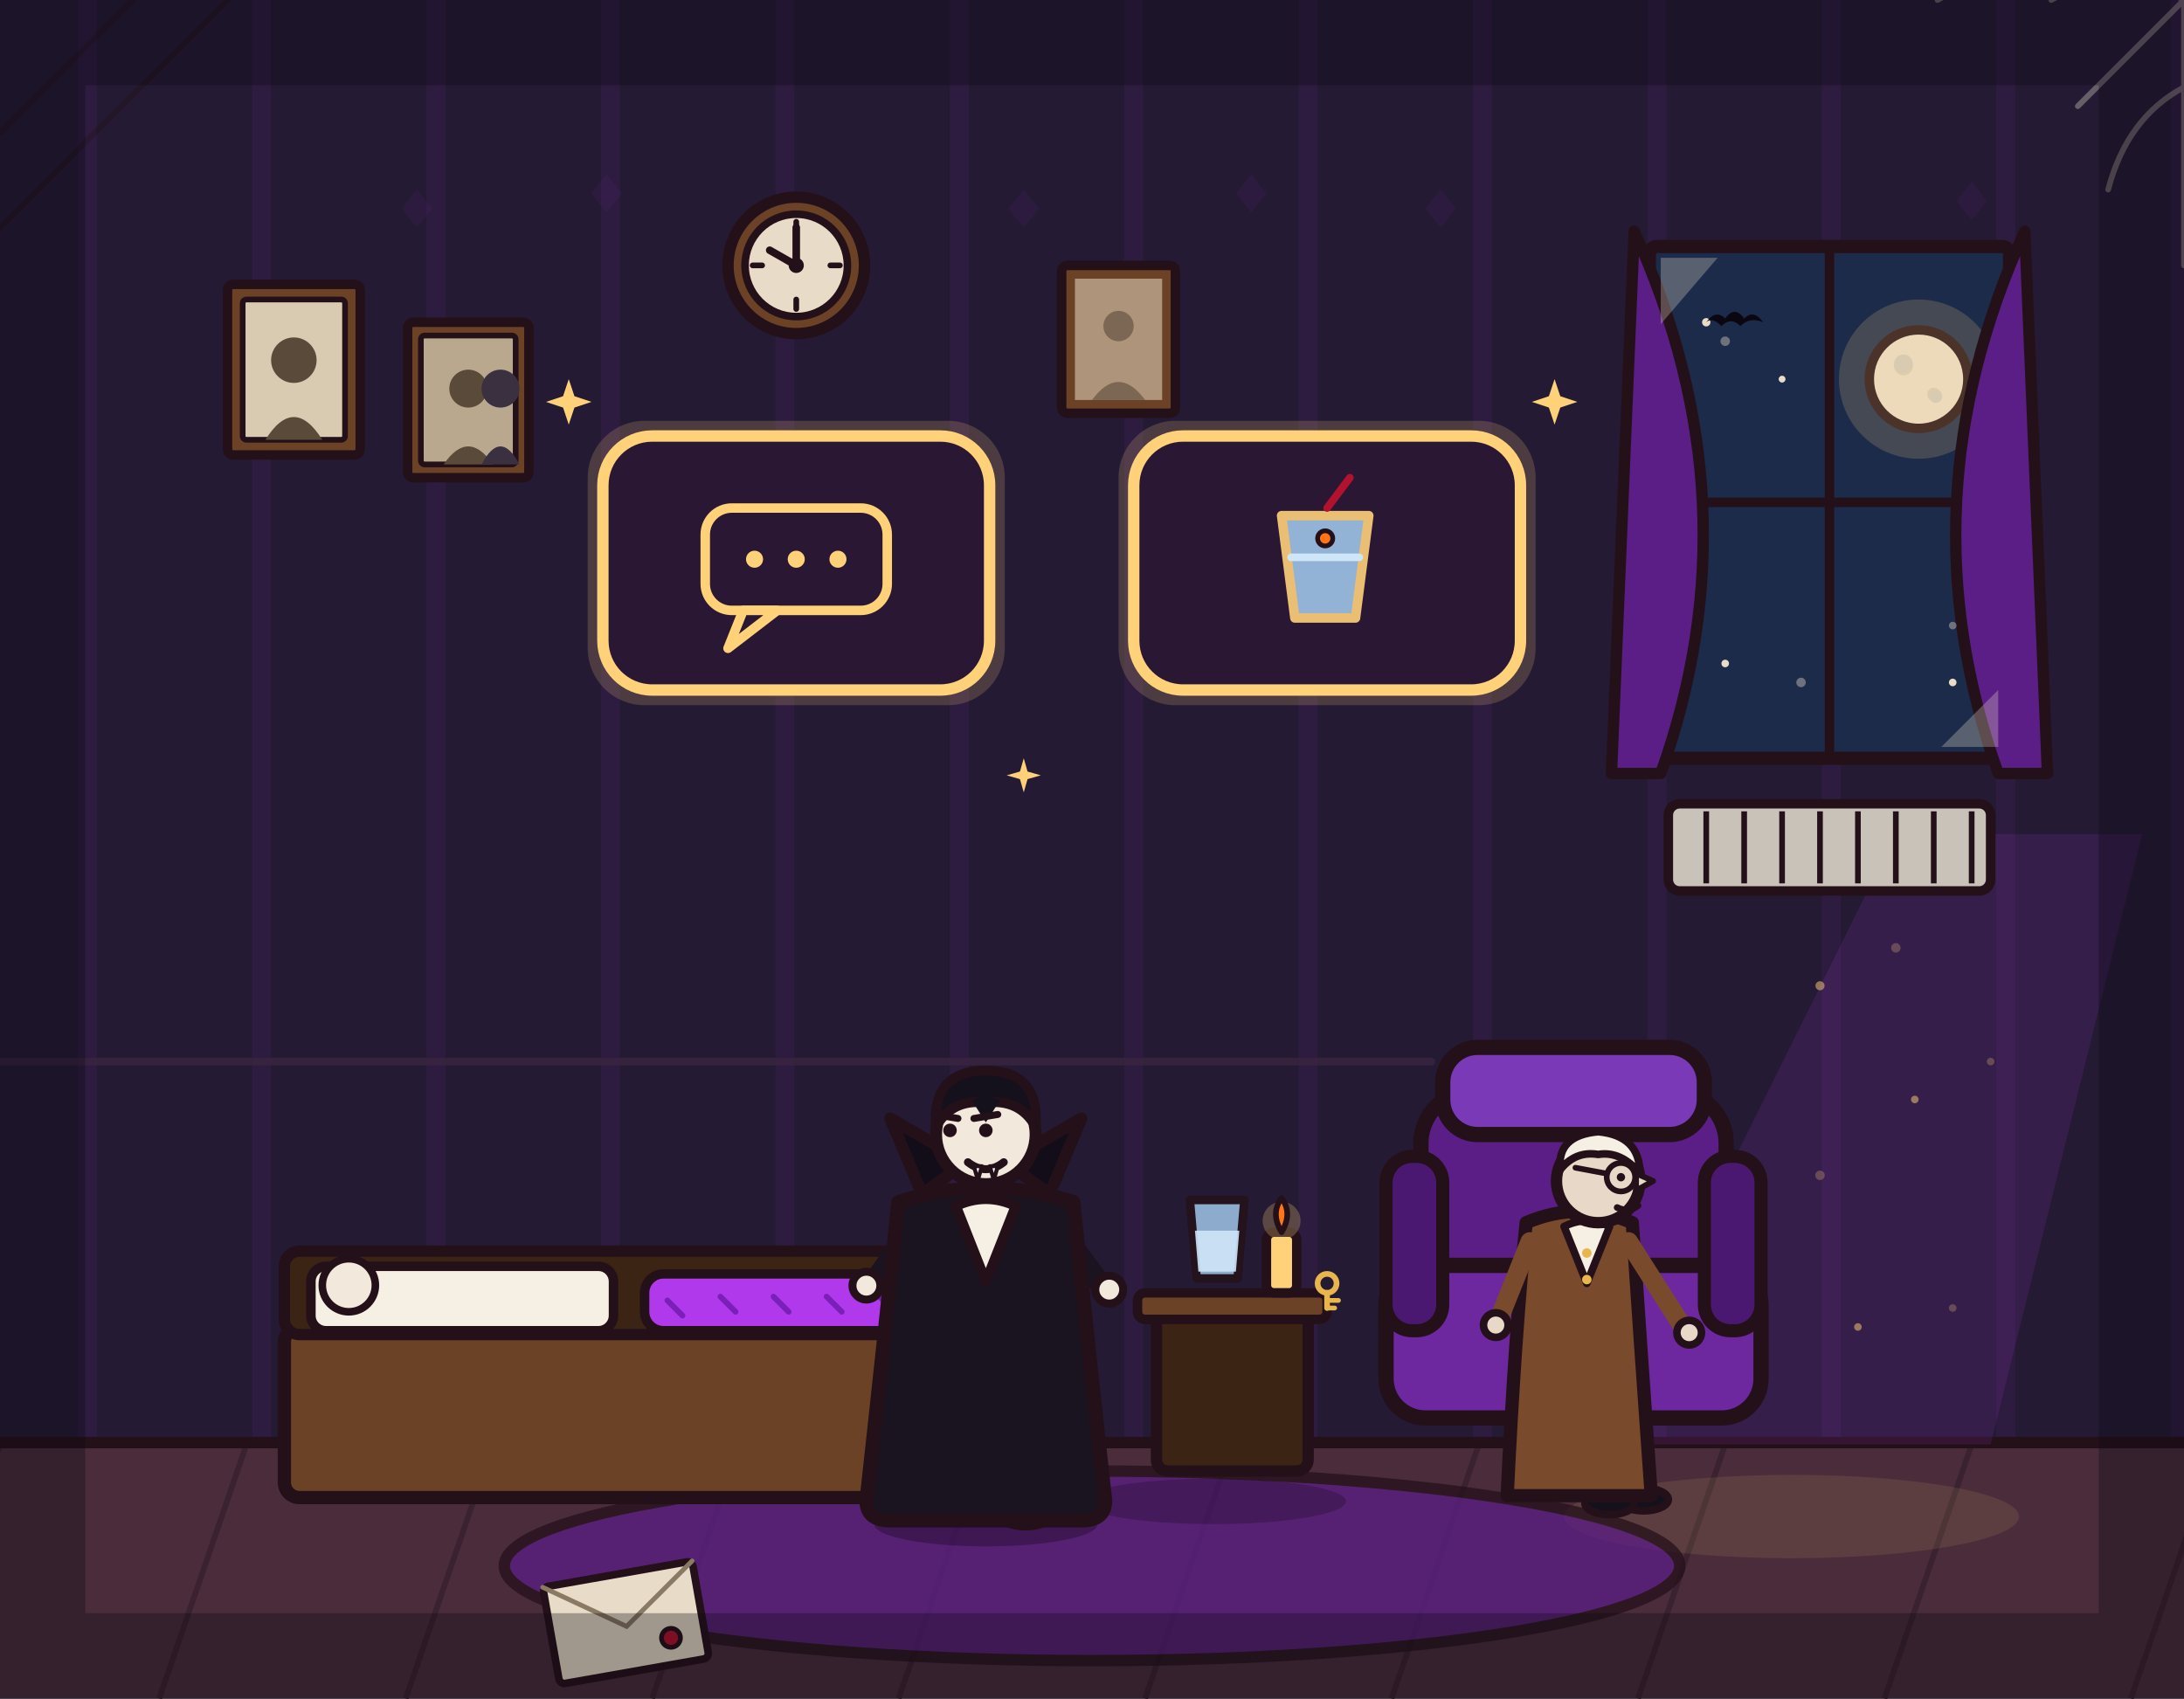
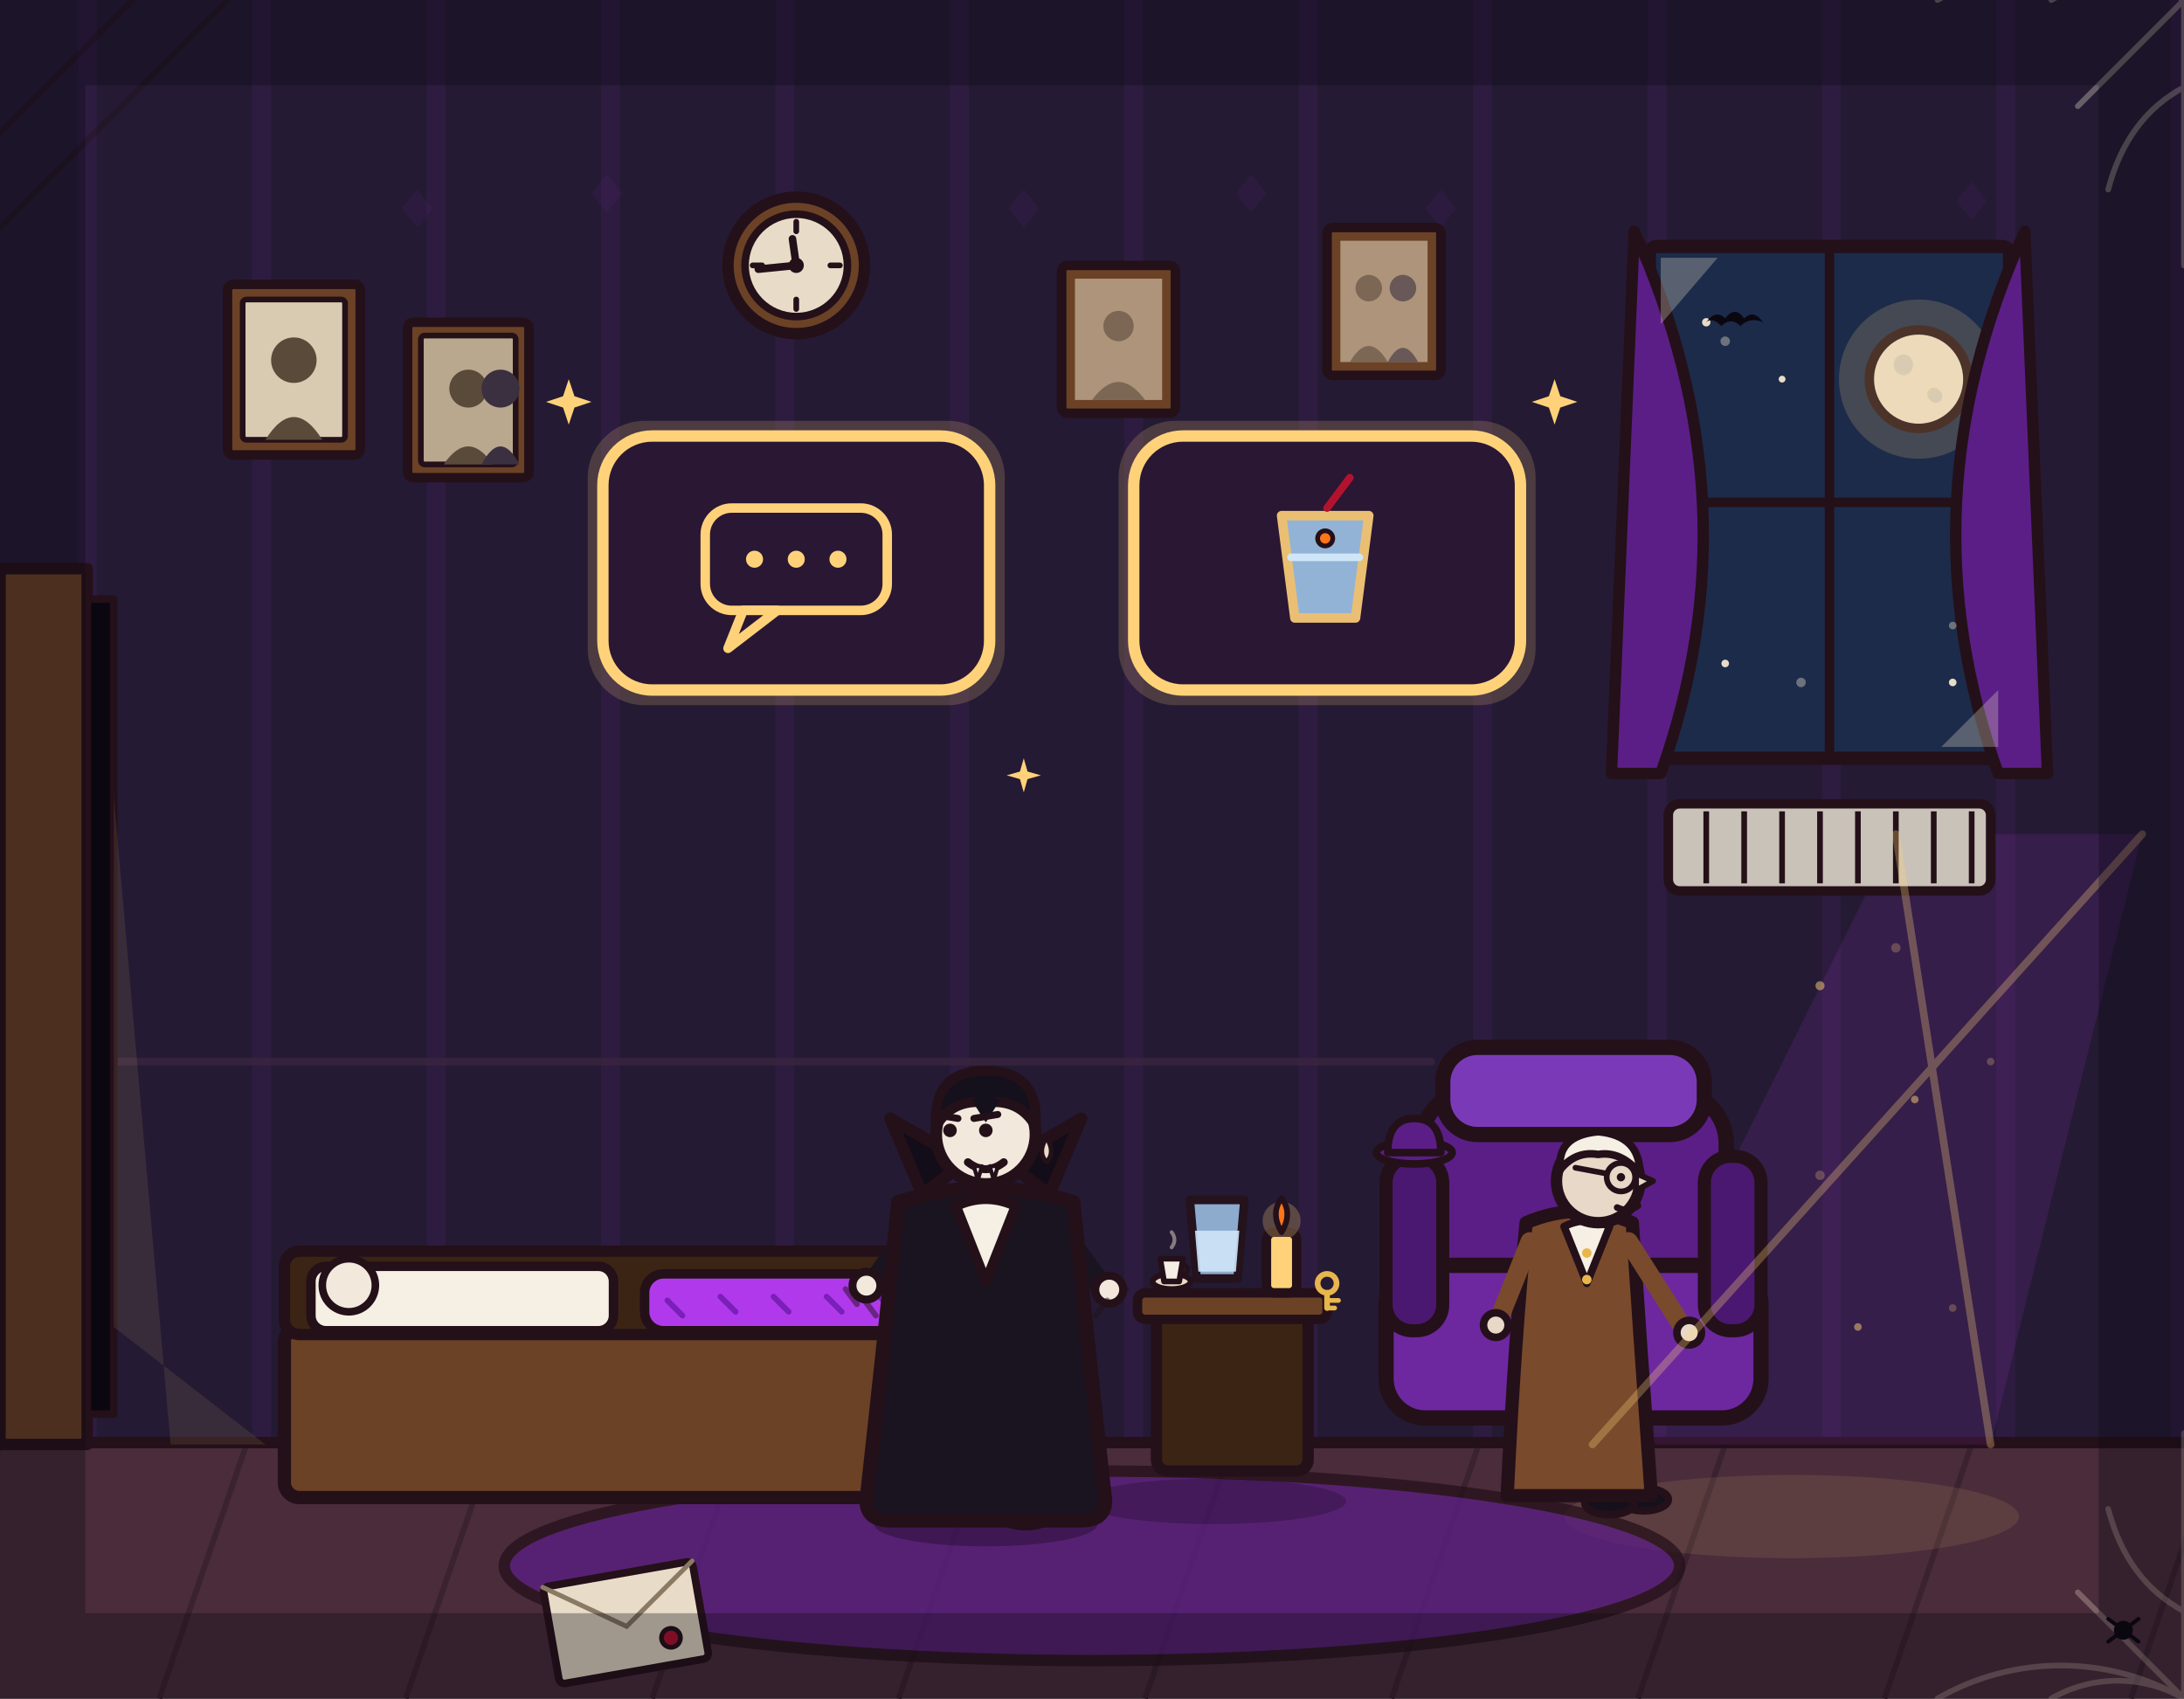
<svg xmlns="http://www.w3.org/2000/svg" viewBox="0 0 1152 896" width="1152" height="896">
  <rect x="0" y="0" width="1152" height="896" fill="#241a33" />
  <path d="M46 0V762M138 0V762M230 0V762M322 0V762M414 0V762M506 0V762M598 0V762M690 0V762M782 0V762M874 0V762M966 0V762M1058 0V762M1150 0V762" stroke="#b03aeb" stroke-width="10" opacity=".07" fill="none" />
  <g stroke="#241019" stroke-width="3" opacity=".4" fill="none" stroke-linecap="round">
    <path d="M0 70 L70 0" />
    <path d="M0 120 L120 0" />
    <path d="M70 0 Q36 34 0 70" />
    <path d="M120 0 Q62 58 0 120" />
  </g>
  <g>
    <rect x="120" y="150" width="70" height="90" rx="3" fill="#6b4226" stroke="#241019" stroke-width="5" stroke-linejoin="round" stroke-linecap="round" />
    <rect x="128" y="158" width="54" height="74" rx="2" fill="#d9cbb2" stroke="#241019" stroke-width="3" stroke-linejoin="round" stroke-linecap="round" />
    <circle cx="155" cy="190" r="12" fill="#5a4a3a" stroke="none" />
    <path d="M140 232 Q155 208 170 232 Z" fill="#5a4a3a" stroke="none" />
  </g>
  <g>
    <rect x="215" y="170" width="64" height="82" rx="3" fill="#6b4226" stroke="#241019" stroke-width="5" stroke-linejoin="round" stroke-linecap="round" />
    <rect x="222" y="177" width="50" height="68" rx="2" fill="#b9a88e" stroke="#241019" stroke-width="3" stroke-linejoin="round" stroke-linecap="round" />
    <circle cx="247" cy="205" r="10" fill="#5a4a3a" stroke="none" />
    <circle cx="264" cy="205" r="10" fill="#3a3040" stroke="none" />
    <path d="M234 245 Q247 226 260 245 Z" fill="#5a4a3a" stroke="none" />
    <path d="M254 245 Q264 226 274 245 Z" fill="#3a3040" stroke="none" />
  </g>
  <g>
    <circle cx="420" cy="140" r="36" fill="#6b4226" stroke="#241019" stroke-width="6" stroke-linejoin="round" stroke-linecap="round" />
    <circle cx="420" cy="140" r="27" fill="#e8dcc8" stroke="#241019" stroke-width="4" stroke-linejoin="round" stroke-linecap="round" />
-     <line x1="420" y1="140" x2="420" y2="120" stroke="#241019" stroke-width="4" stroke-linecap="round" />
-     <line x1="420" y1="140" x2="406" y2="132" stroke="#241019" stroke-width="4" stroke-linecap="round" />
+     <line x1="420" y1="140" x2="400" y2="142" stroke="#241019" stroke-width="4" stroke-linecap="round" />
+     <line x1="420" y1="140" x2="418" y2="126" stroke="#241019" stroke-width="4" stroke-linecap="round" />
    <circle cx="420" cy="140" r="4" fill="#241019" stroke="none" />
    <line x1="420" y1="117" x2="420" y2="122" stroke="#241019" stroke-width="3" stroke-linecap="round" />
    <line x1="420" y1="158" x2="420" y2="163" stroke="#241019" stroke-width="3" stroke-linecap="round" />
    <line x1="397" y1="140" x2="402" y2="140" stroke="#241019" stroke-width="3" stroke-linecap="round" />
    <line x1="438" y1="140" x2="443" y2="140" stroke="#241019" stroke-width="3" stroke-linecap="round" />
  </g>
  <rect x="870" y="130" width="190" height="270" rx="4" fill="#1c2b4a" stroke="#241019" stroke-width="7" stroke-linejoin="round" stroke-linecap="round" />
  <line x1="965" y1="130" x2="965" y2="400" stroke="#241019" stroke-width="5" stroke-linecap="round" />
  <line x1="870" y1="265" x2="1060" y2="265" stroke="#241019" stroke-width="5" stroke-linecap="round" />
  <g fill="#e8dcc8">
    <circle cx="900" cy="170" r="2.2" />
    <circle cx="940" cy="200" r="1.8" />
    <circle cx="1020" cy="180" r="2.2" />
    <circle cx="1040" cy="230" r="1.8" />
    <circle cx="910" cy="350" r="2" />
    <circle cx="1030" cy="360" r="2" />
  </g>
  <circle cx="1012" cy="200" r="26" fill="#e8dcc8" stroke="#241019" stroke-width="5" stroke-linejoin="round" stroke-linecap="round" />
  <circle cx="1004" cy="193" r="5" fill="#d9cbb2" stroke="none" />
  <circle cx="1020" cy="208" r="3.5" fill="#d9cbb2" stroke="none" />
  <circle cx="1012" cy="200" r="42" fill="#ffd27a" opacity="0.18" stroke="none" />
  <path d="M862 122 Q927 265 876 408 L850 408 Z" fill="#5b1e86" stroke="#241019" stroke-width="6" stroke-linejoin="round" stroke-linecap="round" />
  <path d="M1068 122 Q1003 265 1054 408 L1080 408 Z" fill="#5b1e86" stroke="#241019" stroke-width="6" stroke-linejoin="round" stroke-linecap="round" />
  <rect x="0" y="760" width="1152" height="136" fill="#4a2c3a" />
  <path d="M0 762 L-46 896M130 762 L84 896M260 762 L214 896M390 762 L344 896M520 762 L474 896M650 762 L604 896M780 762 L734 896M910 762 L864 896M1040 762 L994 896M1170 762 L1124 896" stroke="#3a2230" stroke-width="3" fill="none" />
  <line x1="0" y1="761" x2="1152" y2="761" stroke="#241019" stroke-width="6" stroke-linecap="round" />
  <polygon points="1000,440 1130,440 1050,762 840,762" fill="#b03aeb" opacity="0.12" stroke="none" />
  <ellipse cx="945" cy="800" rx="120" ry="22" fill="#ffd27a" opacity="0.10" stroke="none" />
  <ellipse cx="576" cy="826" rx="310" ry="50" fill="#5b1e86" stroke="#241019" stroke-width="6" stroke-linejoin="round" stroke-linecap="round" opacity="0.75" />
  <g fill="#ffd27a" opacity=".5">
    <circle cx="960" cy="520" r="2.4" />
    <circle cx="1010" cy="580" r="2" />
    <circle cx="920" cy="640" r="2.4" />
    <circle cx="980" cy="700" r="2" />
  </g>
  <rect x="150" y="700" width="380" height="90" rx="8" fill="#6b4226" stroke="#241019" stroke-width="7" stroke-linejoin="round" stroke-linecap="round" />
  <rect x="150" y="660" width="380" height="44" rx="8" fill="#3c2415" stroke="#241019" stroke-width="6" stroke-linejoin="round" stroke-linecap="round" />
  <rect x="164" y="668" width="159.6" height="34" rx="8" fill="#f6efe4" stroke="#241019" stroke-width="5" stroke-linejoin="round" stroke-linecap="round" />
  <rect x="340" y="672" width="167.2" height="30" rx="10" fill="#b03aeb" stroke="#241019" stroke-width="5" stroke-linejoin="round" stroke-linecap="round" />
  <path d="M352 686 L360 694 M380 684 L388 692 M408 684 L416 692 M436 684 L444 692 M464 684 L472 692" stroke="#7a1fb8" stroke-width="3" stroke-linecap="round" fill="none" />
  <circle cx="184" cy="678" r="14" fill="#f2e8dc" stroke="#241019" stroke-width="4" stroke-linejoin="round" stroke-linecap="round" />
  <ellipse cx="640" cy="792" rx="70" ry="12" fill="#000000" stroke="none" opacity="0.22" />
  <rect x="610" y="690" width="80" height="86" rx="6" fill="#3c2415" stroke="#241019" stroke-width="6" stroke-linejoin="round" stroke-linecap="round" />
  <rect x="600" y="682" width="100" height="14" rx="4" fill="#6b4226" stroke="#241019" stroke-width="5" stroke-linejoin="round" stroke-linecap="round" />
  <g transform="translate(642 660) scale(0.9)">
    <path d="M-16 -30 L16 -30 L12 16 L-12 16 Z" fill="#9fc4e8" stroke="#241019" stroke-width="5" stroke-linejoin="round" stroke-linecap="round" opacity="0.85" />
    <path d="M-13 -12 L13 -12 L11 12 L-11 12 Z" fill="#cfe6f8" stroke="none" opacity="0.9" />
  </g>
  <rect x="668" y="650" width="16" height="32" rx="4" fill="#ffd27a" stroke="#241019" stroke-width="5" stroke-linejoin="round" stroke-linecap="round" />
  <circle cx="676" cy="644" r="10" fill="#ffd27a" opacity="0.25" stroke="none" />
  <path d="M676 650 Q670 640 676 632 Q682 640 676 650 Z" fill="#ff7518" stroke="#241019" stroke-width="3" stroke-linejoin="round" stroke-linecap="round" />
  <g transform="translate(830 748) scale(1.15)">
    <rect x="-70" y="-150" width="140" height="110" rx="24" fill="#5b1e86" stroke="#241019" stroke-width="7" stroke-linejoin="round" stroke-linecap="round" />
    <rect x="-86" y="-70" width="172" height="70" rx="18" fill="#6d28a0" stroke="#241019" stroke-width="7" stroke-linejoin="round" stroke-linecap="round" />
    <rect x="-86" y="-120" width="26" height="80" rx="12" fill="#4a1870" stroke="#241019" stroke-width="6" stroke-linejoin="round" stroke-linecap="round" />
    <rect x="60" y="-120" width="26" height="80" rx="12" fill="#4a1870" stroke="#241019" stroke-width="6" stroke-linejoin="round" stroke-linecap="round" />
    <rect x="-60" y="-170" width="120" height="40" rx="16" fill="#7a3ab8" stroke="#241019" stroke-width="7" stroke-linejoin="round" stroke-linecap="round" />
  </g>
  <g transform="translate(835 795)">
    <path d="M-6 -60 L26 -52 L30 -8" fill="none" stroke="#3a3542" stroke-width="14" stroke-linecap="round" />
    <path d="M-10 -60 L8 -50 L12 -6" fill="none" stroke="#3a3542" stroke-width="14" stroke-linecap="round" />
    <ellipse cx="32" cy="-4" rx="13" ry="6" fill="#14101c" stroke="#241019" stroke-width="4" stroke-linejoin="round" stroke-linecap="round" />
    <ellipse cx="14" cy="-2" rx="13" ry="6" fill="#14101c" stroke="#241019" stroke-width="4" stroke-linejoin="round" stroke-linecap="round" />
    <path d="M-30 -150 Q-36 -90 -40 -6 L36 -6 Q30 -90 26 -150 Q-2 -162 -30 -150 Z" fill="#7a4a2c" stroke="#241019" stroke-width="7" stroke-linejoin="round" stroke-linecap="round" />
    <path d="M-10 -148 L2 -118 L14 -148 Q2 -154 -10 -148 Z" fill="#f6efe4" stroke="#241019" stroke-width="4" stroke-linejoin="round" stroke-linecap="round" />
    <circle cx="2" cy="-134" r="2.5" fill="#e8b64c" stroke="none" />
    <circle cx="2" cy="-120" r="2.5" fill="#e8b64c" stroke="none" />
    <path d="M-28 -140 L-44 -100" fill="none" stroke="#7a4a2c" stroke-width="10" stroke-linecap="round" />
    <circle cx="-46" cy="-96" r="6.5" fill="#e8d8c8" stroke="#241019" stroke-width="4" stroke-linejoin="round" stroke-linecap="round" />
    <path d="M24 -140 L52 -96" fill="none" stroke="#7a4a2c" stroke-width="10" stroke-linecap="round" />
    <circle cx="56" cy="-92" r="6.5" fill="#e8d8c8" stroke="#241019" stroke-width="4" stroke-linejoin="round" stroke-linecap="round" />
    <circle cx="8" cy="-172" r="22" fill="#e8d8c8" stroke="#241019" stroke-width="6" stroke-linejoin="round" stroke-linecap="round" />
    <path d="M-12 -178 Q-14 -196 8 -198 Q30 -196 30 -176 Q20 -188 8 -186 Q-4 -188 -12 -178 Z" fill="#f6efe4" stroke="#241019" stroke-width="4" stroke-linejoin="round" stroke-linecap="round" />
    <path d="M28 -176 l9 4 l-9 5 Z" fill="#e8d8c8" stroke="#241019" stroke-width="3" stroke-linejoin="round" stroke-linecap="round" />
    <circle cx="20" cy="-174" r="2.2" fill="#241019" stroke="none" />
    <circle cx="20" cy="-174" r="7.5" fill="none" stroke="#241019" stroke-width="3" stroke-linejoin="round" />
    <line x1="12" y1="-176" x2="-4" y2="-179" stroke="#241019" stroke-width="3" stroke-linecap="round" />
    <path d="M18 -158 Q24 -155 29 -159" fill="none" stroke="#241019" stroke-width="3.5" stroke-linecap="round" />
  </g>
  <rect x="310" y="222" width="220" height="150" rx="30" fill="#ffd27a" opacity="0.18" stroke="none" />
  <rect x="318" y="230" width="204" height="134" rx="26" fill="#2a1733" stroke="#ffd27a" stroke-width="6" stroke-linejoin="round" stroke-linecap="round" />
  <rect x="372" y="268" width="96" height="54" rx="14" fill="none" stroke="#ffd27a" stroke-width="5" stroke-linejoin="round" stroke-linecap="round" />
  <path d="M392 322 L384 342 L410 322 Z" fill="#2a1733" stroke="#ffd27a" stroke-width="5" stroke-linejoin="round" stroke-linecap="round" />
  <circle cx="398" cy="295" r="4.5" fill="#ffd27a" stroke="none" />
  <circle cx="420" cy="295" r="4.5" fill="#ffd27a" stroke="none" />
  <circle cx="442" cy="295" r="4.5" fill="#ffd27a" stroke="none" />
  <rect x="590" y="222" width="220" height="150" rx="30" fill="#ffd27a" opacity="0.18" stroke="none" />
  <rect x="598" y="230" width="204" height="134" rx="26" fill="#2a1733" stroke="#ffd27a" stroke-width="6" stroke-linejoin="round" stroke-linecap="round" />
  <path d="M676 272 L722 272 L715 326 L683 326 Z" fill="#9fc4e8" stroke="#ffd27a" stroke-width="5" stroke-linejoin="round" stroke-linecap="round" opacity="0.9" />
  <path d="M681 294 L717 294" stroke="#cfe6f8" stroke-width="4" stroke-linecap="round" />
  <line x1="700" y1="268" x2="712" y2="252" stroke="#b3122e" stroke-width="4" stroke-linecap="round" />
  <circle cx="699" cy="284" r="4" fill="#ff7518" stroke="#241019" stroke-width="2.5" stroke-linejoin="round" />
  <g transform="translate(520 800) scale(1.05 1.05)">
    <ellipse cx="0" cy="4" rx="56" ry="11" fill="#000000" stroke-width="0" stroke-linejoin="round" stroke-linecap="round" stroke="none" opacity="0.28" />
    <path d="M-8 -58 L30 -54 L34 -6" fill="none" stroke="#241a2e" stroke-width="15" stroke-linecap="round" stroke-linejoin="round" />
    <path d="M-14 -58 L14 -50 L18 -4" fill="none" stroke="#241a2e" stroke-width="15" stroke-linecap="round" stroke-linejoin="round" />
    <ellipse cx="36" cy="-4" rx="14" ry="7" fill="#14101c" stroke="#241019" stroke-width="4" stroke-linejoin="round" stroke-linecap="round" />
    <ellipse cx="20" cy="-2" rx="14" ry="7" fill="#14101c" stroke="#241019" stroke-width="4" stroke-linejoin="round" stroke-linecap="round" />
    <path d="M36 -146 L58 -116" fill="none" stroke="#1a1420" stroke-width="11" stroke-linecap="round" stroke-linejoin="round" />
    <circle cx="62" cy="-114" r="7" fill="#f2e8dc" stroke="#241019" stroke-width="4" stroke-linejoin="round" stroke-linecap="round" />
    <path d="M-36 -146 L-56 -118" fill="none" stroke="#1a1420" stroke-width="11" stroke-linecap="round" stroke-linejoin="round" />
    <circle cx="-60" cy="-116" r="7" fill="#f2e8dc" stroke="#241019" stroke-width="4" stroke-linejoin="round" stroke-linecap="round" />
    <path d="M-44 -158 Q-52 -80 -60 -8 Q-60 2 -48 2 L48 2 Q60 2 60 -8 Q52 -80 44 -158 Q0 -172 -44 -158 Z" fill="#1a1420" stroke="#241019" stroke-width="7" stroke-linejoin="round" stroke-linecap="round" />
    <path d="M-32 -162 L-48 -200 L-10 -178 Z" fill="#120d18" stroke="#241019" stroke-width="6" stroke-linejoin="round" stroke-linecap="round" />
    <path d="M32 -162 L48 -200 L10 -178 Z" fill="#120d18" stroke="#241019" stroke-width="6" stroke-linejoin="round" stroke-linecap="round" />
    <path d="M-15 -156 L0 -118 L15 -156 Q0 -163 -15 -156 Z" fill="#f6efe4" stroke="#241019" stroke-width="5" stroke-linejoin="round" stroke-linecap="round" />
    <circle cx="0" cy="-192" r="25" fill="#f2e8dc" stroke="#241019" stroke-width="6" stroke-linejoin="round" stroke-linecap="round" />
    <path d="M-25 -196 Q-27 -224 0 -224 Q27 -224 25 -196 Q17 -210 0 -208 Q-17 -210 -25 -196 Z" fill="#14101c" stroke="#241019" stroke-width="5" stroke-linejoin="round" stroke-linecap="round" />
    <path d="M-7 -209 L0 -198 L7 -209 Q0 -213 -7 -209 Z" fill="#14101c" stroke-width="0" stroke-linejoin="round" stroke-linecap="round" stroke="none" />
    <path d="M-26 -202 L-14 -200" fill="none" stroke="#241019" stroke-width="3.5" stroke-linecap="round" />
    <path d="M-6 -200 L6 -202" fill="none" stroke="#241019" stroke-width="3.5" stroke-linecap="round" />
    <circle cx="-18" cy="-194" r="3.4" fill="#241019" stroke-width="0" stroke-linejoin="round" stroke-linecap="round" stroke="none" />
    <circle cx="0" cy="-194" r="3.4" fill="#241019" stroke-width="0" stroke-linejoin="round" stroke-linecap="round" stroke="none" />
    <path d="M-9 -178 Q0 -171 9 -178" fill="none" stroke="#241019" stroke-width="4" stroke-linecap="round" stroke-linejoin="round" />
    <path d="M-6 -176 L-2 -176 L-4 -169 Z" fill="#ffffff" stroke="#241019" stroke-width="2" stroke-linejoin="round" stroke-linecap="round" />
    <path d="M2 -176 L6 -176 L4 -169 Z" fill="#ffffff" stroke="#241019" stroke-width="2" stroke-linejoin="round" stroke-linecap="round" />
  </g>
  <g fill="#b03aeb" opacity=".06">
    <path d="M220 100 l8 10 l-8 10 l-8 -10 Z" stroke="none" />
    <path d="M320 92 l8 10 l-8 10 l-8 -10 Z" stroke="none" />
    <path d="M540 100 l8 10 l-8 10 l-8 -10 Z" stroke="none" />
    <path d="M660 92 l8 10 l-8 10 l-8 -10 Z" stroke="none" />
    <path d="M760 100 l8 10 l-8 10 l-8 -10 Z" stroke="none" />
    <path d="M1040 96 l8 10 l-8 10 l-8 -10 Z" stroke="none" />
  </g>
  <g>
    <rect x="560" y="140" width="60" height="78" rx="3" fill="#6b4226" stroke="#241019" stroke-width="5" stroke-linejoin="round" />
    <rect x="567" y="147" width="46" height="64" fill="#d9cbb2" opacity=".6" stroke="none" />
    <circle cx="590" cy="172" r="8" fill="#5a4a3a" opacity=".6" stroke="none" />
    <path d="M576 211 Q590 192 604 211 Z" fill="#5a4a3a" opacity=".6" stroke="none" />
  </g>
  <line x1="0" y1="560" x2="755" y2="560" stroke="#3a2440" stroke-width="4" opacity=".8" stroke-linecap="round" />
  <g>
    <rect x="880" y="424" width="170" height="46" rx="6" fill="#c9c2b8" stroke="#241019" stroke-width="5" stroke-linejoin="round" />
    <line x1="900" y1="428" x2="900" y2="466" stroke="#241019" stroke-width="3" />
    <line x1="920" y1="428" x2="920" y2="466" stroke="#241019" stroke-width="3" />
    <line x1="940" y1="428" x2="940" y2="466" stroke="#241019" stroke-width="3" />
    <line x1="960" y1="428" x2="960" y2="466" stroke="#241019" stroke-width="3" />
    <line x1="980" y1="428" x2="980" y2="466" stroke="#241019" stroke-width="3" />
    <line x1="1000" y1="428" x2="1000" y2="466" stroke="#241019" stroke-width="3" />
    <line x1="1020" y1="428" x2="1020" y2="466" stroke="#241019" stroke-width="3" />
    <line x1="1040" y1="428" x2="1040" y2="466" stroke="#241019" stroke-width="3" />
  </g>
  <g fill="#e8dcc8" opacity=".3">
    <path d="M876 136 L906 136 L876 171 Z" stroke="none" />
    <path d="M1054 394 L1024 394 L1054 364 Z" stroke="none" />
  </g>
  <g fill="#e8dcc8" opacity=".4">
    <circle cx="910" cy="180" r="2.5" />
    <circle cx="1030" cy="330" r="2" />
    <circle cx="950" cy="360" r="2.5" />
  </g>
  <circle cx="1004" cy="192" r="5" fill="#d9cbb2" stroke="none" />
  <circle cx="1021" cy="209" r="3.5" fill="#d9cbb2" stroke="none" />
  <path d="M900 170 Q905 163 910 168 Q915 161 920 168 Q925 163 930 170 Q923 167 918 172 Q913 167 908 172 Q903 167 900 170 Z" fill="#0b0710" stroke="none" />
  <g fill="#ffd27a">
    <path d="M300 200 L303 209 L312 212 L303 215 L300 224 L297 215 L288 212 L297 209 Z" stroke="none" />
    <path d="M540 400 L542 407 L549 409 L542 411 L540 418 L538 411 L531 409 L538 407 Z" stroke="none" />
    <path d="M820 200 L823 209 L832 212 L823 215 L820 224 L817 215 L808 212 L817 209 Z" stroke="none" />
  </g>
  <g fill="#ffd27a" opacity=".25">
    <circle cx="1000" cy="500" r="2.5" />
    <circle cx="1050" cy="560" r="2" />
    <circle cx="960" cy="620" r="2.5" />
    <circle cx="1030" cy="690" r="2" />
  </g>
  <g transform="rotate(-10 330 855)">
    <rect x="290" y="830" width="80" height="52" rx="3" fill="#e8dcc8" stroke="#241019" stroke-width="4" stroke-linejoin="round" />
    <path d="M290 830 L330 858 L370 830" fill="none" stroke="#8a7a64" stroke-width="2.5" stroke-linecap="round" />
    <circle cx="352" cy="868" r="5" fill="#b3122e" stroke="#241019" stroke-width="2.5" />
  </g>
  <g>
    <circle cx="700" cy="677" r="5" fill="none" stroke="#e8b64c" stroke-width="3" />
    <line x1="700" y1="682" x2="700" y2="690" stroke="#e8b64c" stroke-width="3" stroke-linecap="round" />
    <path d="M700 686 L706 686 M700 690 L704 690" stroke="#e8b64c" stroke-width="2.5" stroke-linecap="round" />
  </g>
  <g stroke="#e8dcc8" stroke-width="3" opacity=".35" fill="none" stroke-linecap="round">
    <path d="M1152 0 A70 70 0 0 0 1082 0" />
    <path d="M1152 0 A130 130 0 0 0 1022 0" />
    <line x1="1152" y1="0" x2="1152" y2="140" />
    <line x1="1152" y1="0" x2="1096" y2="56" />
    <path d="M1152 46 Q1122 62 1112 100" />
  </g>
+   <g>
+     <rect x="700" y="120" width="60" height="78" rx="3" fill="#6b4226" stroke="#241019" stroke-width="5" stroke-linejoin="round" />
+     <rect x="707" y="127" width="46" height="64" fill="#d9cbb2" opacity=".6" stroke="none" />
+     <circle cx="722" cy="152" r="7" fill="#5a4a3a" opacity=".6" stroke="none" />
+     <circle cx="740" cy="152" r="7" fill="#3a3040" opacity=".6" stroke="none" />
+     <path d="M712 191 Q722 174 732 191 Z" fill="#5a4a3a" opacity=".6" stroke="none" />
+     <path d="M732 191 Q740 176 748 191 Z" fill="#3a3040" opacity=".6" stroke="none" />
+   </g>
+   <g>
+     <ellipse cx="618" cy="676" rx="10" ry="4" fill="#e8dcc8" stroke="#241019" stroke-width="3" stroke-linejoin="round" />
+     <path d="M612 664 L624 664 L622 676 L614 676 Z" fill="#f6efe4" stroke="#241019" stroke-width="3" stroke-linejoin="round" />
+     <path d="M624 667 Q629 669 624 673" fill="none" stroke="#241019" stroke-width="2.5" stroke-linecap="round" />
+     <path d="M618 658 Q621 654 618 650" fill="none" stroke="#e8dcc8" stroke-width="2" opacity=".5" stroke-linecap="round" />
+   </g>
+   <g>
+     <ellipse cx="746" cy="608" rx="20" ry="6" fill="#5b1e86" stroke="#241019" stroke-width="4" stroke-linejoin="round" />
+     <path d="M732 608 Q732 590 746 590 Q760 590 760 608 Z" fill="#5b1e86" stroke="#241019" stroke-width="4" stroke-linejoin="round" />
+   </g>
+   <g stroke="#241019" stroke-width="3" opacity=".5" stroke-linecap="round">
+     <line x1="452" y1="688" x2="446" y2="680" />
+     <line x1="462" y1="694" x2="456" y2="686" />
+     <line x1="588" y1="688" x2="594" y2="680" />
+     <line x1="578" y1="694" x2="584" y2="686" />
+   </g>
+   <path d="M552 600 Q557 608 552 613 Q547 608 552 600 Z" fill="#e8dcc8" stroke="#241019" stroke-width="2.5" stroke-linejoin="round" />
+   <g stroke="#ffd27a" stroke-width="4" opacity=".3" stroke-linecap="round">
+     <line x1="1000" y1="440" x2="1050" y2="762" />
+     <line x1="1130" y1="440" x2="840" y2="762" />
+   </g>
+   <g stroke="#e8dcc8" stroke-width="3" opacity=".3" fill="none" stroke-linecap="round">
+     <path d="M1152 896 A70 70 0 0 0 1082 896" />
+     <path d="M1152 896 A130 130 0 0 0 1022 896" />
+     <line x1="1152" y1="896" x2="1152" y2="756" />
+     <line x1="1152" y1="896" x2="1096" y2="840" />
+     <path d="M1152 850 Q1122 834 1112 796" />
+   </g>
+   <circle cx="1120" cy="860" r="5" fill="#0b0710" stroke="none" />
+   <path d="M1120 860 L1112 854 M1120 860 L1128 854 M1120 860 L1112 866 M1120 860 L1128 866" stroke="#0b0710" stroke-width="2" stroke-linecap="round" />
+   <g>
+     <rect x="0" y="300" width="46" height="462" fill="#6b4226" stroke="#241019" stroke-width="6" stroke-linejoin="round" />
+     <rect x="46" y="316" width="14" height="430" fill="#0b0710" stroke="#241019" stroke-width="4" stroke-linejoin="round" />
+     <polygon points="60,420 60,700 140,762 90,762" fill="#ffd27a" opacity=".1" stroke="none" />
+   </g>
  <rect x="0" y="0" width="1152" height="896" fill="none" stroke="#0b0710" stroke-width="90" opacity="0.32" />
</svg>
